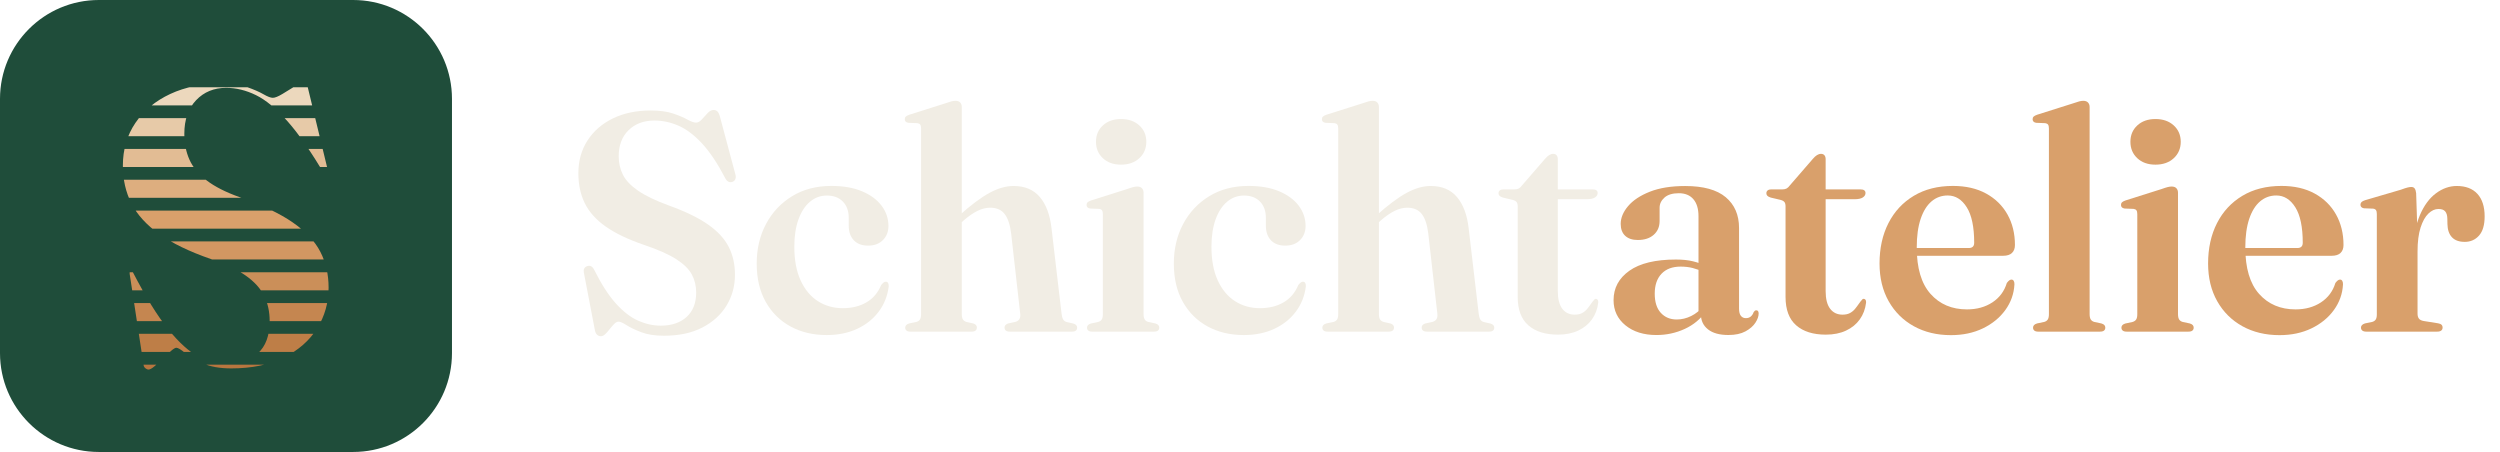
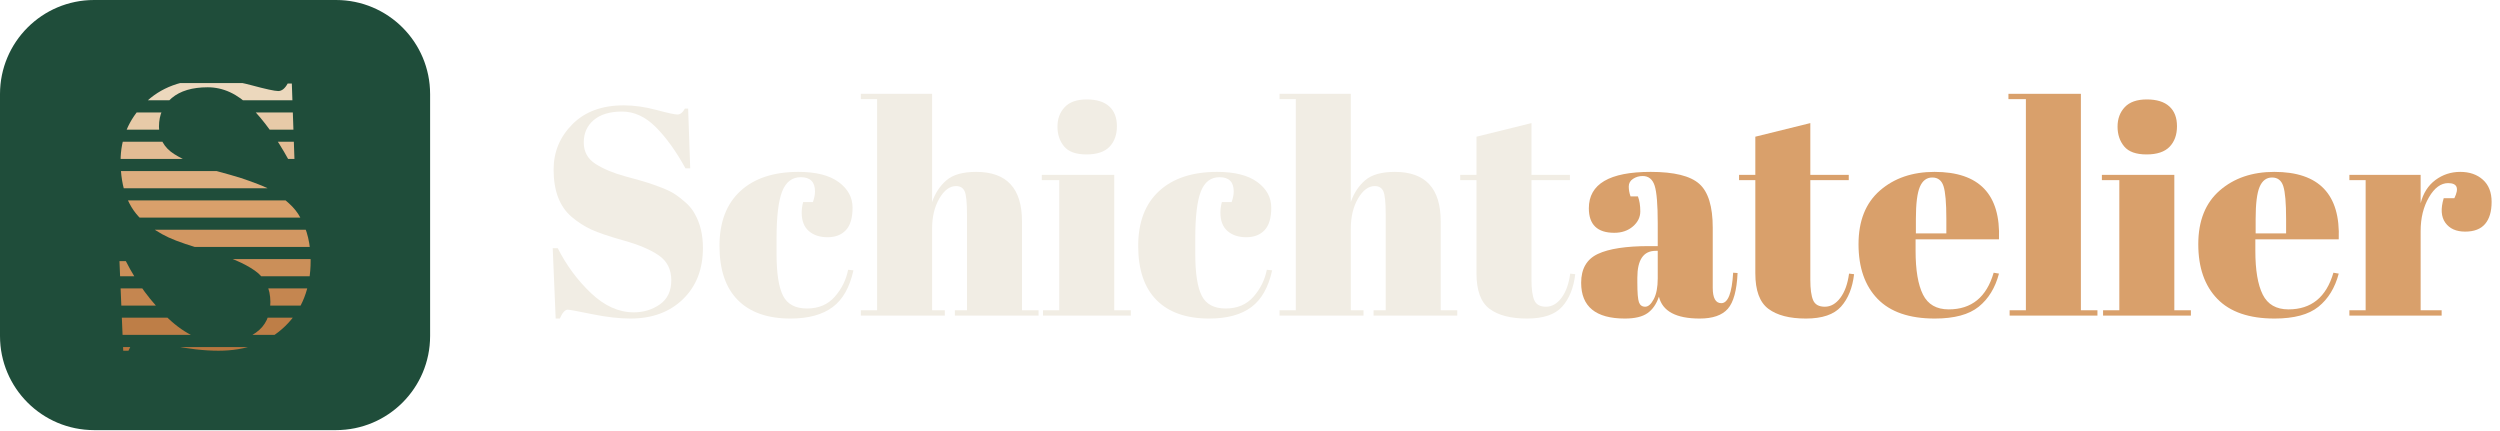
- <svg xmlns="http://www.w3.org/2000/svg" viewBox="0 0 354 64" width="354" height="64" role="img" aria-label="Schichtatelier">
+ <svg xmlns="http://www.w3.org/2000/svg" viewBox="0 0 372 64" width="372" height="64" role="img" aria-label="Schichtatelier">
  <defs>
    <clipPath id="lg">
-       <path d="M32.753 52.166Q30.295 52.166 28.699 51.435Q27.103 50.704 26.207 49.973Q25.311 49.242 24.969 49.242Q24.729 49.242 24.199 49.707Q23.67 50.172 23.049 50.788Q22.427 51.404 21.875 51.869Q21.324 52.334 21.016 52.334Q20.842 52.334 20.621 52.168Q20.4 52.003 20.344 51.762L18.361 38.782Q18.339 38.569 18.359 38.465Q18.378 38.362 18.451 38.334Q18.529 38.278 18.633 38.342Q18.737 38.406 18.809 38.535Q21.537 43.81 23.824 46.63Q26.112 49.45 28.108 50.505Q30.105 51.561 31.947 51.561Q34.792 51.561 36.489 50.052Q38.185 48.542 38.185 45.468Q38.185 43.497 37.415 41.915Q36.645 40.333 34.82 39.042Q32.994 37.751 29.853 36.676Q25.311 35.102 22.578 33.159Q19.845 31.216 18.622 28.825Q17.398 26.434 17.398 23.46Q17.398 20.016 19.179 17.395Q20.96 14.774 24.113 13.304Q27.265 11.834 31.398 11.834Q33.554 11.834 34.993 12.338Q36.433 12.842 37.309 13.346Q38.185 13.85 38.633 13.85Q39.087 13.85 39.991 13.304Q40.896 12.758 41.772 12.212Q42.649 11.666 43.035 11.666Q43.181 11.666 43.323 11.77Q43.466 11.874 43.517 12.103L46.574 24.748Q46.619 24.955 46.591 25.048Q46.563 25.14 46.485 25.196Q46.412 25.224 46.308 25.162Q46.205 25.101 46.126 24.994Q43.153 19.943 40.756 17.224Q38.359 14.506 36.245 13.472Q34.131 12.439 32.025 12.439Q29.433 12.439 27.767 14.192Q26.101 15.945 26.101 18.946Q26.101 20.979 26.826 22.606Q27.551 24.233 29.262 25.546Q30.973 26.859 33.929 27.918Q38.684 29.586 41.439 31.488Q44.194 33.389 45.362 35.657Q46.529 37.925 46.529 40.73Q46.529 43.922 44.894 46.515Q43.259 49.108 40.176 50.637Q37.093 52.166 32.753 52.166Z" />
+       <path d="M33.12 51.012Q35.92 51.012 38.076 49.5Q40.232 47.988 40.232 44.936Q40.232 41.884 37.908 40.26Q35.584 38.636 31.3 37.432Q27.016 36.228 25.084 35.332Q23.152 34.436 21.416 32.98Q17.944 30.068 17.944 23.964Q17.944 18.98 21.5 15.396Q25.056 11.812 31.216 11.812Q34.184 11.812 37.404 12.68Q40.624 13.548 41.408 13.548Q42.192 13.548 42.808 12.428H43.424L43.816 23.74H42.92Q40.232 18.868 37.292 15.928Q34.352 12.988 30.908 12.988Q27.464 12.988 25.56 14.584Q23.656 16.18 23.656 18.84Q23.656 21.5 25.924 22.928Q28.192 24.356 31.496 25.252Q34.8 26.148 35.836 26.484Q36.872 26.82 38.412 27.408Q39.952 27.996 40.932 28.64Q41.912 29.284 43.004 30.264Q44.096 31.244 44.712 32.42Q46.224 35.108 46.224 38.804Q46.224 44.852 42.444 48.52Q38.664 52.188 32.504 52.188Q29.312 52.188 25.196 51.348Q21.08 50.508 20.632 50.508Q19.848 50.508 19.12 52.188H18.336L17.776 38.86H18.728Q21.192 43.732 25.028 47.372Q28.864 51.012 33.12 51.012Z" />
    </clipPath>
  </defs>
  <rect width="64" height="64" rx="14" fill="#1f4d3a" />
  <g clip-path="url(#lg)">
    <rect x="0" y="8.00" width="64" height="2.56" fill="#f1e6d2" />
    <rect x="0" y="12.36" width="64" height="2.56" fill="#ecd8bd" />
    <rect x="0" y="16.73" width="64" height="2.56" fill="#e7caa8" />
    <rect x="0" y="21.09" width="64" height="2.56" fill="#e2bc94" />
    <rect x="0" y="25.45" width="64" height="2.56" fill="#ddae7f" />
    <rect x="0" y="29.82" width="64" height="2.56" fill="#d9a06b" />
    <rect x="0" y="34.18" width="64" height="2.56" fill="#d29762" />
    <rect x="0" y="38.55" width="64" height="2.56" fill="#cb8f59" />
    <rect x="0" y="42.91" width="64" height="2.56" fill="#c58650" />
    <rect x="0" y="47.27" width="64" height="2.56" fill="#be7e47" />
    <rect x="0" y="51.64" width="64" height="2.56" fill="#b8763f" />
  </g>
-   <path d="M94.012 47.54Q92.101 47.54 90.801 47.04Q89.5 46.541 88.72 46.044Q87.94 45.547 87.594 45.547Q87.29 45.547 86.982 45.858Q86.674 46.169 86.355 46.578Q86.036 46.987 85.72 47.298Q85.405 47.609 85.087 47.609Q84.78 47.609 84.554 47.407Q84.327 47.205 84.243 46.784L82.667 38.563Q82.614 38.238 82.732 38.016Q82.85 37.793 83.138 37.691Q83.45 37.572 83.7 37.703Q83.95 37.834 84.13 38.189Q85.649 41.242 87.205 42.969Q88.761 44.696 90.354 45.404Q91.948 46.113 93.56 46.113Q95.87 46.113 97.222 44.881Q98.574 43.649 98.579 41.433Q98.583 40.04 97.973 38.887Q97.364 37.735 95.764 36.705Q94.165 35.676 91.201 34.68Q87.806 33.519 85.765 32.078Q83.723 30.636 82.809 28.782Q81.896 26.929 81.896 24.548Q81.896 21.901 83.189 19.895Q84.483 17.888 86.792 16.766Q89.1 15.645 92.126 15.645Q94.049 15.645 95.306 16.071Q96.562 16.498 97.337 16.93Q98.112 17.362 98.562 17.362Q98.97 17.362 99.372 16.917Q99.775 16.472 100.191 16.022Q100.607 15.571 101.05 15.571Q101.357 15.571 101.574 15.769Q101.791 15.966 101.939 16.495L104.137 24.717Q104.238 25.089 104.123 25.366Q104.007 25.643 103.706 25.755Q103.397 25.857 103.145 25.727Q102.893 25.597 102.719 25.278Q101.077 22.12 99.424 20.331Q97.77 18.543 96.088 17.805Q94.406 17.067 92.672 17.067Q90.398 17.067 89.002 18.439Q87.607 19.81 87.607 22.131Q87.607 23.544 88.202 24.737Q88.797 25.929 90.344 26.997Q91.89 28.066 94.73 29.106Q98.234 30.369 100.277 31.804Q102.32 33.24 103.198 34.983Q104.076 36.726 104.071 38.924Q104.067 41.312 102.877 43.267Q101.686 45.223 99.443 46.381Q97.199 47.54 94.012 47.54Z" fill="#f1ede4" />
-   <path d="M125.804 31.996Q125.804 33.206 125.024 33.994Q124.245 34.781 122.925 34.781Q121.617 34.781 120.899 34.022Q120.181 33.263 120.181 31.956V30.847Q120.181 29.398 119.35 28.543Q118.518 27.689 117.084 27.689Q115.735 27.689 114.694 28.564Q113.652 29.44 113.064 31.065Q112.476 32.69 112.476 34.938Q112.476 37.762 113.366 39.704Q114.257 41.645 115.809 42.642Q117.362 43.638 119.342 43.638Q121.276 43.638 122.688 42.813Q124.101 41.988 124.773 40.361Q124.997 40.087 125.143 39.986Q125.29 39.885 125.453 39.891Q125.667 39.897 125.762 40.091Q125.857 40.285 125.842 40.561Q125.591 42.579 124.421 44.134Q123.252 45.689 121.365 46.567Q119.478 47.444 117.046 47.444Q114.184 47.444 111.949 46.234Q109.714 45.023 108.432 42.757Q107.149 40.49 107.149 37.324Q107.149 34.196 108.471 31.712Q109.793 29.228 112.17 27.777Q114.547 26.327 117.716 26.327Q120.268 26.327 122.074 27.091Q123.88 27.855 124.842 29.141Q125.804 30.428 125.804 31.996Z" fill="#f1ede4" />
-   <path d="M136.189 15.159V44.478Q136.189 44.985 136.35 45.235Q136.512 45.485 136.855 45.587L137.84 45.808Q138.325 45.983 138.325 46.369Q138.325 46.96 137.57 46.96H128.908Q128.541 46.96 128.359 46.808Q128.177 46.656 128.177 46.397Q128.177 46.192 128.313 46.039Q128.448 45.887 128.747 45.797L129.757 45.587Q130.106 45.487 130.265 45.238Q130.424 44.989 130.424 44.491V18.176Q130.424 17.81 130.3 17.642Q130.177 17.475 129.896 17.439L128.614 17.39Q128.349 17.341 128.232 17.211Q128.116 17.082 128.116 16.884Q128.116 16.65 128.258 16.512Q128.4 16.373 128.756 16.246L133.852 14.633Q134.395 14.438 134.711 14.356Q135.028 14.275 135.313 14.275Q135.746 14.275 135.967 14.52Q136.189 14.765 136.189 15.159ZM135.621 31.946 134.974 31.274 135.804 30.535Q138.297 28.293 140.103 27.314Q141.909 26.335 143.515 26.335Q145.913 26.335 147.242 27.9Q148.57 29.464 148.897 32.329L150.315 44.393Q150.378 44.942 150.536 45.225Q150.694 45.508 151.075 45.608L151.985 45.813Q152.268 45.899 152.395 46.046Q152.523 46.192 152.523 46.397Q152.523 46.656 152.346 46.808Q152.17 46.96 151.784 46.96H143.006Q142.242 46.96 142.242 46.369Q142.242 45.991 142.73 45.808L143.751 45.587Q144.147 45.485 144.334 45.203Q144.522 44.921 144.459 44.393L143.178 33.068Q142.954 31.208 142.262 30.309Q141.569 29.41 140.203 29.41Q139.328 29.41 138.407 29.863Q137.486 30.317 136.455 31.217Z" fill="#f1ede4" />
-   <path d="M161.93 27.297V44.478Q161.93 44.985 162.092 45.238Q162.254 45.492 162.596 45.587L163.596 45.8Q163.892 45.886 164.021 46.035Q164.151 46.183 164.151 46.397Q164.151 46.656 163.969 46.808Q163.788 46.96 163.403 46.96H154.649Q154.282 46.96 154.1 46.808Q153.919 46.656 153.919 46.397Q153.919 46.196 154.046 46.05Q154.173 45.903 154.456 45.813L155.499 45.587Q155.848 45.487 156.006 45.238Q156.165 44.989 156.165 44.491V30.314Q156.165 29.947 156.041 29.78Q155.918 29.612 155.638 29.577L154.356 29.528Q154.09 29.478 153.974 29.349Q153.857 29.219 153.857 29.022Q153.857 28.788 153.999 28.649Q154.141 28.511 154.497 28.383L159.594 26.771Q160.157 26.568 160.47 26.49Q160.783 26.413 161.026 26.413Q161.48 26.413 161.705 26.658Q161.93 26.902 161.93 27.297ZM158.735 23.315Q157.141 23.315 156.166 22.402Q155.191 21.49 155.191 20.076Q155.191 18.661 156.17 17.758Q157.149 16.855 158.735 16.855Q160.341 16.855 161.329 17.763Q162.318 18.67 162.318 20.076Q162.318 21.49 161.327 22.402Q160.337 23.315 158.735 23.315Z" fill="#f1ede4" />
-   <path d="M184.869 31.996Q184.869 33.206 184.09 33.994Q183.31 34.781 181.991 34.781Q180.683 34.781 179.965 34.022Q179.247 33.263 179.247 31.956V30.847Q179.247 29.398 178.416 28.543Q177.584 27.689 176.15 27.689Q174.801 27.689 173.759 28.564Q172.718 29.44 172.13 31.065Q171.542 32.69 171.542 34.938Q171.542 37.762 172.432 39.704Q173.323 41.645 174.875 42.642Q176.428 43.638 178.408 43.638Q180.342 43.638 181.754 42.813Q183.167 41.988 183.839 40.361Q184.063 40.087 184.209 39.986Q184.356 39.885 184.519 39.891Q184.733 39.897 184.828 40.091Q184.923 40.285 184.908 40.561Q184.657 42.579 183.487 44.134Q182.318 45.689 180.431 46.567Q178.544 47.444 176.112 47.444Q173.25 47.444 171.015 46.234Q168.78 45.023 167.498 42.757Q166.215 40.49 166.215 37.324Q166.215 34.196 167.537 31.712Q168.859 29.228 171.236 27.777Q173.613 26.327 176.782 26.327Q179.333 26.327 181.14 27.091Q182.946 27.855 183.908 29.141Q184.869 30.428 184.869 31.996Z" fill="#f1ede4" />
-   <path d="M195.255 15.159V44.478Q195.255 44.985 195.416 45.235Q195.578 45.485 195.921 45.587L196.906 45.808Q197.391 45.983 197.391 46.369Q197.391 46.96 196.636 46.96H187.974Q187.607 46.96 187.425 46.808Q187.243 46.656 187.243 46.397Q187.243 46.192 187.379 46.039Q187.514 45.887 187.813 45.797L188.823 45.587Q189.172 45.487 189.331 45.238Q189.49 44.989 189.49 44.491V18.176Q189.49 17.81 189.366 17.642Q189.243 17.475 188.962 17.439L187.68 17.39Q187.415 17.341 187.298 17.211Q187.182 17.082 187.182 16.884Q187.182 16.65 187.324 16.512Q187.466 16.373 187.822 16.246L192.918 14.633Q193.461 14.438 193.777 14.356Q194.094 14.275 194.379 14.275Q194.812 14.275 195.033 14.52Q195.255 14.765 195.255 15.159ZM194.687 31.946 194.04 31.274 194.87 30.535Q197.363 28.293 199.169 27.314Q200.975 26.335 202.581 26.335Q204.979 26.335 206.307 27.9Q207.636 29.464 207.963 32.329L209.381 44.393Q209.444 44.942 209.602 45.225Q209.76 45.508 210.141 45.608L211.051 45.813Q211.334 45.899 211.461 46.046Q211.589 46.192 211.589 46.397Q211.589 46.656 211.412 46.808Q211.236 46.96 210.85 46.96H202.071Q201.308 46.96 201.308 46.369Q201.308 45.991 201.796 45.808L202.817 45.587Q203.213 45.485 203.4 45.203Q203.588 44.921 203.525 44.393L202.244 33.068Q202.02 31.208 201.328 30.309Q200.635 29.41 199.269 29.41Q198.394 29.41 197.473 29.863Q196.552 30.317 195.521 31.217Z" fill="#f1ede4" />
-   <path d="M214.236 28.314 212.81 27.976Q212.468 27.868 212.329 27.722Q212.19 27.576 212.19 27.371Q212.19 27.108 212.375 26.962Q212.559 26.817 212.852 26.817H214.466Q214.818 26.817 215.056 26.691Q215.294 26.565 215.537 26.23L218.771 22.498Q219.075 22.137 219.361 21.961Q219.648 21.784 219.927 21.784Q220.236 21.784 220.41 21.982Q220.585 22.18 220.585 22.551V41.225Q220.585 42.881 221.22 43.718Q221.856 44.555 222.978 44.555Q223.611 44.555 224.029 44.327Q224.448 44.098 224.739 43.746Q225.031 43.395 225.286 43.016Q225.541 42.638 225.837 42.338Q226.036 42.276 226.182 42.4Q226.328 42.524 226.308 42.87Q226.145 44.211 225.419 45.226Q224.692 46.242 223.47 46.813Q222.248 47.385 220.612 47.385Q217.917 47.385 216.412 46.065Q214.906 44.746 214.906 42.043V29.218Q214.906 28.822 214.758 28.623Q214.611 28.423 214.236 28.314ZM218.515 28.21 218.589 26.817H225.533Q225.868 26.817 226.048 26.947Q226.228 27.076 226.228 27.337Q226.228 27.707 225.851 27.958Q225.473 28.21 224.661 28.21Z" fill="#f1ede4" />
-   <path d="M240.848 44.505V44.164L240.507 44.215V30.611Q240.507 29.05 239.781 28.205Q239.055 27.36 237.719 27.36Q236.38 27.36 235.689 27.977Q234.999 28.594 234.999 29.421V31.294Q234.999 32.514 234.165 33.249Q233.331 33.983 231.907 33.983Q230.768 33.983 230.129 33.391Q229.491 32.798 229.491 31.702Q229.491 30.425 230.533 29.191Q231.574 27.957 233.61 27.149Q235.646 26.341 238.625 26.341Q242.477 26.341 244.363 27.924Q246.249 29.507 246.249 32.284V43.712Q246.249 44.399 246.511 44.725Q246.772 45.05 247.207 45.05Q247.647 45.05 247.919 44.812Q248.191 44.574 248.32 44.193Q248.395 44.077 248.482 44.007Q248.569 43.938 248.688 43.938Q248.863 43.938 248.943 44.06Q249.024 44.182 249.024 44.397Q249.024 44.987 248.567 45.695Q248.11 46.402 247.163 46.919Q246.215 47.436 244.734 47.436Q242.859 47.436 241.853 46.638Q240.848 45.84 240.848 44.505ZM228.481 42.503Q228.481 39.921 230.722 38.336Q232.964 36.75 237.321 36.75Q238.718 36.75 239.739 37.004Q240.76 37.257 241.555 37.657L241.219 38.503Q240.464 38.152 239.688 37.951Q238.913 37.751 237.973 37.751Q236.236 37.751 235.273 38.761Q234.31 39.77 234.31 41.587Q234.31 43.368 235.175 44.304Q236.04 45.24 237.418 45.24Q238.479 45.24 239.481 44.743Q240.484 44.247 241.16 43.36L241.529 44.111Q240.433 45.711 238.558 46.576Q236.682 47.44 234.55 47.44Q231.854 47.44 230.167 46.068Q228.481 44.695 228.481 42.503Z" fill="#d9a06b" />
-   <path d="M252.163 28.314 250.736 27.976Q250.395 27.868 250.256 27.722Q250.117 27.576 250.117 27.371Q250.117 27.108 250.301 26.962Q250.486 26.817 250.779 26.817H252.393Q252.745 26.817 252.983 26.691Q253.22 26.565 253.463 26.23L256.698 22.498Q257.002 22.137 257.288 21.961Q257.574 21.784 257.854 21.784Q258.162 21.784 258.337 21.982Q258.511 22.18 258.511 22.551V41.225Q258.511 42.881 259.147 43.718Q259.783 44.555 260.904 44.555Q261.538 44.555 261.956 44.327Q262.374 44.098 262.666 43.746Q262.957 43.395 263.213 43.016Q263.468 42.638 263.764 42.338Q263.963 42.276 264.109 42.4Q264.255 42.524 264.234 42.87Q264.072 44.211 263.345 45.226Q262.619 46.242 261.397 46.813Q260.175 47.385 258.539 47.385Q255.844 47.385 254.338 46.065Q252.833 44.746 252.833 42.043V29.218Q252.833 28.822 252.685 28.623Q252.537 28.423 252.163 28.314ZM256.442 28.21 256.515 26.817H263.46Q263.795 26.817 263.975 26.947Q264.155 27.076 264.155 27.337Q264.155 27.707 263.777 27.958Q263.399 28.21 262.588 28.21Z" fill="#d9a06b" />
-   <path d="M285.315 34.694Q285.315 35.418 284.895 35.818Q284.475 36.217 283.666 36.217H269.981V35.121H278.768Q279.545 35.121 279.545 34.379Q279.545 31.019 278.491 29.35Q277.438 27.68 275.798 27.68Q274.486 27.68 273.502 28.517Q272.518 29.353 271.965 30.996Q271.411 32.639 271.411 35.044Q271.411 39.428 273.366 41.619Q275.321 43.81 278.519 43.81Q280.613 43.81 282.124 42.816Q283.636 41.822 284.167 40.067Q284.385 39.789 284.531 39.689Q284.677 39.589 284.824 39.589Q285.038 39.589 285.145 39.779Q285.253 39.969 285.244 40.268Q285.139 42.266 283.955 43.9Q282.77 45.535 280.781 46.496Q278.792 47.456 276.257 47.456Q273.287 47.456 271.005 46.196Q268.723 44.935 267.433 42.651Q266.142 40.367 266.142 37.312Q266.142 34.068 267.403 31.596Q268.665 29.124 271 27.725Q273.334 26.327 276.532 26.327Q279.267 26.327 281.234 27.406Q283.202 28.486 284.259 30.373Q285.315 32.26 285.315 34.694Z" fill="#d9a06b" />
-   <path d="M295.891 15.159V44.478Q295.891 44.985 296.052 45.238Q296.214 45.492 296.557 45.587L297.556 45.8Q297.852 45.886 297.982 46.035Q298.111 46.183 298.111 46.397Q298.111 46.656 297.93 46.808Q297.749 46.96 297.363 46.96H288.61Q288.243 46.96 288.061 46.808Q287.879 46.656 287.879 46.397Q287.879 46.192 288.015 46.039Q288.15 45.887 288.449 45.797L289.459 45.587Q289.808 45.487 289.967 45.238Q290.126 44.989 290.126 44.491V18.176Q290.126 17.81 290.002 17.642Q289.879 17.475 289.598 17.439L288.316 17.39Q288.051 17.341 287.934 17.211Q287.818 17.082 287.818 16.884Q287.818 16.65 287.96 16.512Q288.102 16.373 288.458 16.246L293.554 14.633Q294.118 14.431 294.431 14.353Q294.744 14.275 294.987 14.275Q295.441 14.275 295.666 14.52Q295.891 14.765 295.891 15.159Z" fill="#d9a06b" />
-   <path d="M308.405 27.297V44.478Q308.405 44.985 308.567 45.238Q308.729 45.492 309.072 45.587L310.071 45.8Q310.367 45.886 310.496 46.035Q310.626 46.183 310.626 46.397Q310.626 46.656 310.445 46.808Q310.264 46.96 309.878 46.96H301.124Q300.758 46.96 300.576 46.808Q300.394 46.656 300.394 46.397Q300.394 46.196 300.521 46.05Q300.648 45.903 300.931 45.813L301.974 45.587Q302.323 45.487 302.482 45.238Q302.64 44.989 302.64 44.491V30.314Q302.64 29.947 302.517 29.78Q302.393 29.612 302.113 29.577L300.831 29.528Q300.565 29.478 300.449 29.349Q300.332 29.219 300.332 29.022Q300.332 28.788 300.474 28.649Q300.616 28.511 300.972 28.383L306.069 26.771Q306.633 26.568 306.946 26.49Q307.258 26.413 307.501 26.413Q307.956 26.413 308.18 26.658Q308.405 26.902 308.405 27.297ZM305.211 23.315Q303.616 23.315 302.641 22.402Q301.666 21.49 301.666 20.076Q301.666 18.661 302.645 17.758Q303.624 16.855 305.211 16.855Q306.816 16.855 307.805 17.763Q308.793 18.67 308.793 20.076Q308.793 21.49 307.803 22.402Q306.812 23.315 305.211 23.315Z" fill="#d9a06b" />
-   <path d="M331.84 34.694Q331.84 35.418 331.419 35.818Q330.999 36.217 330.19 36.217H316.505V35.121H325.293Q326.069 35.121 326.069 34.379Q326.069 31.019 325.015 29.35Q323.962 27.68 322.322 27.68Q321.011 27.68 320.027 28.517Q319.042 29.353 318.489 30.996Q317.936 32.639 317.936 35.044Q317.936 39.428 319.89 41.619Q321.845 43.81 325.043 43.81Q327.137 43.81 328.649 42.816Q330.16 41.822 330.692 40.067Q330.909 39.789 331.055 39.689Q331.202 39.589 331.348 39.589Q331.562 39.589 331.67 39.779Q331.777 39.969 331.768 40.268Q331.664 42.266 330.479 43.9Q329.294 45.535 327.305 46.496Q325.316 47.456 322.782 47.456Q319.811 47.456 317.529 46.196Q315.248 44.935 313.957 42.651Q312.666 40.367 312.666 37.312Q312.666 34.068 313.928 31.596Q315.189 29.124 317.524 27.725Q319.858 26.327 323.057 26.327Q325.791 26.327 327.758 27.406Q329.726 28.486 330.783 30.373Q331.84 32.26 331.84 34.694Z" fill="#d9a06b" />
-   <path d="M341.772 35.612Q341.772 32.55 342.649 30.485Q343.526 28.421 344.925 27.378Q346.324 26.335 347.887 26.335Q349.777 26.335 350.801 27.451Q351.825 28.567 351.825 30.642Q351.825 32.459 351.033 33.354Q350.24 34.249 349.01 34.249Q347.809 34.249 347.195 33.594Q346.581 32.939 346.557 31.722L346.544 30.966Q346.531 30.283 346.243 29.937Q345.954 29.591 345.281 29.591Q344.537 29.591 343.859 30.244Q343.181 30.897 342.753 32.229Q342.324 33.561 342.324 35.607ZM342.127 27.371 342.324 33.41V44.417Q342.324 44.869 342.524 45.121Q342.723 45.372 343.207 45.457L345.221 45.778Q345.56 45.836 345.715 45.981Q345.87 46.127 345.87 46.39Q345.87 46.656 345.675 46.808Q345.48 46.96 345.102 46.96H335.068Q334.685 46.96 334.499 46.803Q334.313 46.645 334.313 46.393Q334.313 46.188 334.454 46.036Q334.594 45.885 334.883 45.795L335.893 45.587Q336.242 45.492 336.401 45.247Q336.559 45.002 336.559 44.528V30.305Q336.559 29.932 336.439 29.756Q336.319 29.579 336.038 29.544L334.725 29.494Q334.478 29.445 334.359 29.316Q334.239 29.186 334.239 28.994Q334.239 28.767 334.385 28.618Q334.53 28.47 334.891 28.35L339.945 26.868Q340.61 26.623 340.927 26.548Q341.243 26.474 341.441 26.474Q341.761 26.474 341.92 26.69Q342.078 26.906 342.127 27.371Z" fill="#d9a06b" />
+   <path d="M94.3 46.476Q96.5 46.476 98.194 45.288Q99.888 44.1 99.888 41.702Q99.888 39.304 98.062 38.028Q96.236 36.752 92.87 35.806Q89.504 34.86 87.986 34.156Q86.468 33.452 85.104 32.308Q82.376 30.02 82.376 25.224Q82.376 21.308 85.17 18.492Q87.964 15.676 92.804 15.676Q95.136 15.676 97.666 16.358Q100.196 17.04 100.812 17.04Q101.428 17.04 101.912 16.16H102.396L102.704 25.048H102.0Q99.888 21.22 97.578 18.91Q95.268 16.6 92.562 16.6Q89.856 16.6 88.36 17.854Q86.864 19.108 86.864 21.198Q86.864 23.288 88.646 24.41Q90.428 25.532 93.024 26.236Q95.62 26.94 96.434 27.204Q97.248 27.468 98.458 27.93Q99.668 28.392 100.438 28.898Q101.208 29.404 102.066 30.174Q102.924 30.944 103.408 31.868Q104.596 33.98 104.596 36.884Q104.596 41.636 101.626 44.518Q98.656 47.4 93.816 47.4Q91.308 47.4 88.074 46.74Q84.84 46.08 84.488 46.08Q83.872 46.08 83.3 47.4H82.684L82.244 36.928H82.992Q84.928 40.756 87.942 43.616Q90.956 46.476 94.3 46.476Z" fill="#f1ede4" />
+   <path d="M119.16 26.368Q117.224 26.368 116.388 28.48Q115.552 30.592 115.552 35.476V37.764Q115.552 42.12 116.52 44.012Q117.488 45.904 120.084 45.904Q122.68 45.904 124.22 44.144Q125.76 42.384 126.2 40.14L126.992 40.228Q126.156 44.012 123.912 45.684Q121.624 47.4 117.62 47.4Q112.516 47.4 109.788 44.65Q107.06 41.9 107.06 36.598Q107.06 31.296 110.162 28.436Q113.264 25.576 118.808 25.576Q122.724 25.576 124.792 27.094Q126.86 28.612 126.86 30.9Q126.86 33.188 125.87 34.244Q124.88 35.3 123.142 35.3Q121.404 35.3 120.348 34.376Q119.292 33.452 119.292 31.648Q119.292 30.856 119.512 30.064H120.964Q121.272 29.184 121.272 28.48Q121.272 26.368 119.16 26.368Z" fill="#f1ede4" />
+   <path d="M128.092 13.96H138.696V30.064Q139.4 28.04 140.852 26.808Q142.304 25.576 145.252 25.576Q152.072 25.576 152.072 32.924V46.168H154.536V46.96H142.084V46.168H143.888V31.868Q143.888 29.228 143.536 28.458Q143.184 27.688 142.26 27.688Q140.852 27.688 139.774 29.536Q138.696 31.384 138.696 34.024V46.168H140.588V46.96H128.092V46.168H130.512V14.752H128.092Z" fill="#f1ede4" />
+   <path d="M161.664 22.98Q159.332 22.98 158.342 21.792Q157.352 20.604 157.352 18.844Q157.352 17.084 158.43 15.94Q159.508 14.796 161.708 14.796Q163.908 14.796 165.052 15.83Q166.196 16.864 166.196 18.778Q166.196 20.692 165.096 21.836Q163.996 22.98 161.664 22.98ZM155.02 26.016H165.8V46.168H168.264V46.96H155.196V46.168H157.616V26.808H155.02Z" fill="#f1ede4" />
+   <path d="M181.464 26.368Q179.528 26.368 178.692 28.48Q177.856 30.592 177.856 35.476V37.764Q177.856 42.12 178.824 44.012Q179.792 45.904 182.388 45.904Q184.984 45.904 186.524 44.144Q188.064 42.384 188.504 40.14L189.296 40.228Q188.46 44.012 186.216 45.684Q183.928 47.4 179.924 47.4Q174.82 47.4 172.092 44.65Q169.364 41.9 169.364 36.598Q169.364 31.296 172.466 28.436Q175.568 25.576 181.112 25.576Q185.028 25.576 187.096 27.094Q189.164 28.612 189.164 30.9Q189.164 33.188 188.174 34.244Q187.184 35.3 185.446 35.3Q183.708 35.3 182.652 34.376Q181.596 33.452 181.596 31.648Q181.596 30.856 181.816 30.064H183.268Q183.576 29.184 183.576 28.48Q183.576 26.368 181.464 26.368Z" fill="#f1ede4" />
+   <path d="M190.396 13.96H201V30.064Q201.704 28.04 203.156 26.808Q204.608 25.576 207.556 25.576Q214.376 25.576 214.376 32.924V46.168H216.84V46.96H204.388V46.168H206.192V31.868Q206.192 29.228 205.84 28.458Q205.488 27.688 204.564 27.688Q203.156 27.688 202.078 29.536Q201 31.384 201 34.024V46.168H202.892V46.96H190.396V46.168H192.816V14.752H190.396Z" fill="#f1ede4" />
+   <path d="M219.7 40.668V26.808H217.28V26.016H219.7V20.34L227.884 18.316V26.016H233.604V26.808H227.884V41.636Q227.884 43.704 228.302 44.672Q228.72 45.64 230.04 45.64Q231.36 45.64 232.35 44.32Q233.34 43.0 233.648 40.712L234.396 40.8Q234.044 43.836 232.46 45.618Q230.876 47.4 227.224 47.4Q223.572 47.4 221.636 45.948Q219.7 44.496 219.7 40.668Z" fill="#f1ede4" />
+   <path d="M245.396 36.62H246.672V33.232Q246.672 29.052 246.21 27.622Q245.748 26.192 244.428 26.192Q243.636 26.192 242.998 26.61Q242.36 27.028 242.36 27.754Q242.36 28.48 242.624 29.228H243.724Q244.076 30.152 244.076 31.45Q244.076 32.748 242.976 33.694Q241.876 34.64 240.204 34.64Q236.42 34.64 236.42 30.988Q236.42 25.576 245.616 25.576Q250.852 25.576 252.854 27.358Q254.856 29.14 254.856 33.892V42.824Q254.856 45.112 256.132 45.112Q257.628 45.112 257.892 40.58L258.552 40.624Q258.376 44.496 257.1 45.948Q255.824 47.4 252.92 47.4Q247.64 47.4 246.848 44.144Q246.276 45.816 245.132 46.608Q243.988 47.4 241.788 47.4Q235.276 47.4 235.276 42.076Q235.276 38.952 237.762 37.786Q240.248 36.62 245.396 36.62ZM246.672 41.416V37.324H246.364Q243.636 37.324 243.636 41.328V42.032Q243.636 44.32 243.878 44.98Q244.12 45.64 244.802 45.64Q245.484 45.64 246.078 44.518Q246.672 43.396 246.672 41.416Z" fill="#d9a06b" />
+   <path d="M261.192 40.668V26.808H258.772V26.016H261.192V20.34L269.376 18.316V26.016H275.096V26.808H269.376V41.636Q269.376 43.704 269.794 44.672Q270.212 45.64 271.532 45.64Q272.852 45.64 273.842 44.32Q274.832 43.0 275.14 40.712L275.888 40.8Q275.536 43.836 273.952 45.618Q272.368 47.4 268.716 47.4Q265.064 47.4 263.128 45.948Q261.192 44.496 261.192 40.668Z" fill="#d9a06b" />
+   <path d="M287.856 25.576Q297.844 25.576 297.448 35.608H285.04V37.324Q285.04 41.636 286.14 43.836Q287.24 46.036 289.968 46.036Q295.072 46.036 296.656 40.58L297.448 40.712Q296.612 43.88 294.434 45.64Q292.256 47.4 287.9 47.4Q282.224 47.4 279.386 44.474Q276.548 41.548 276.548 36.334Q276.548 31.12 279.738 28.348Q282.928 25.576 287.856 25.576ZM285.084 34.728H289.616V32.572Q289.616 29.008 289.198 27.71Q288.78 26.412 287.526 26.412Q286.272 26.412 285.678 27.798Q285.084 29.184 285.084 32.572Z" fill="#d9a06b" />
+   <path d="M298.856 13.96H309.636V46.168H312.1V46.96H299.032V46.168H301.452V14.752H298.856Z" fill="#d9a06b" />
+   <path d="M319.404 22.98Q317.072 22.98 316.082 21.792Q315.092 20.604 315.092 18.844Q315.092 17.084 316.17 15.94Q317.248 14.796 319.448 14.796Q321.648 14.796 322.792 15.83Q323.936 16.864 323.936 18.778Q323.936 20.692 322.836 21.836Q321.736 22.98 319.404 22.98ZM312.76 26.016H323.54V46.168H326.004V46.96H312.936V46.168H315.356V26.808H312.76Z" fill="#d9a06b" />
+   <path d="M338.412 25.576Q348.4 25.576 348.004 35.608H335.596V37.324Q335.596 41.636 336.696 43.836Q337.796 46.036 340.524 46.036Q345.628 46.036 347.212 40.58L348.004 40.712Q347.168 43.88 344.99 45.64Q342.812 47.4 338.456 47.4Q332.78 47.4 329.942 44.474Q327.104 41.548 327.104 36.334Q327.104 31.12 330.294 28.348Q333.484 25.576 338.412 25.576ZM335.64 34.728H340.172V32.572Q340.172 29.008 339.754 27.71Q339.336 26.412 338.082 26.412Q336.828 26.412 336.234 27.798Q335.64 29.184 335.64 32.572Z" fill="#d9a06b" />
+   <path d="M364.284 27.248Q362.656 27.248 361.424 29.36Q360.192 31.472 360.192 34.376V46.168H363.316V46.96H349.588V46.168H352.008V26.808H349.588V26.016H360.192V30.24Q360.764 27.996 362.392 26.786Q364.02 25.576 366.088 25.576Q368.156 25.576 369.454 26.742Q370.752 27.908 370.752 30.042Q370.752 32.176 369.784 33.32Q368.816 34.464 366.814 34.464Q364.812 34.464 363.866 33.144Q362.92 31.824 363.624 29.492H365.208Q366.308 27.248 364.284 27.248Z" fill="#d9a06b" />
</svg>
